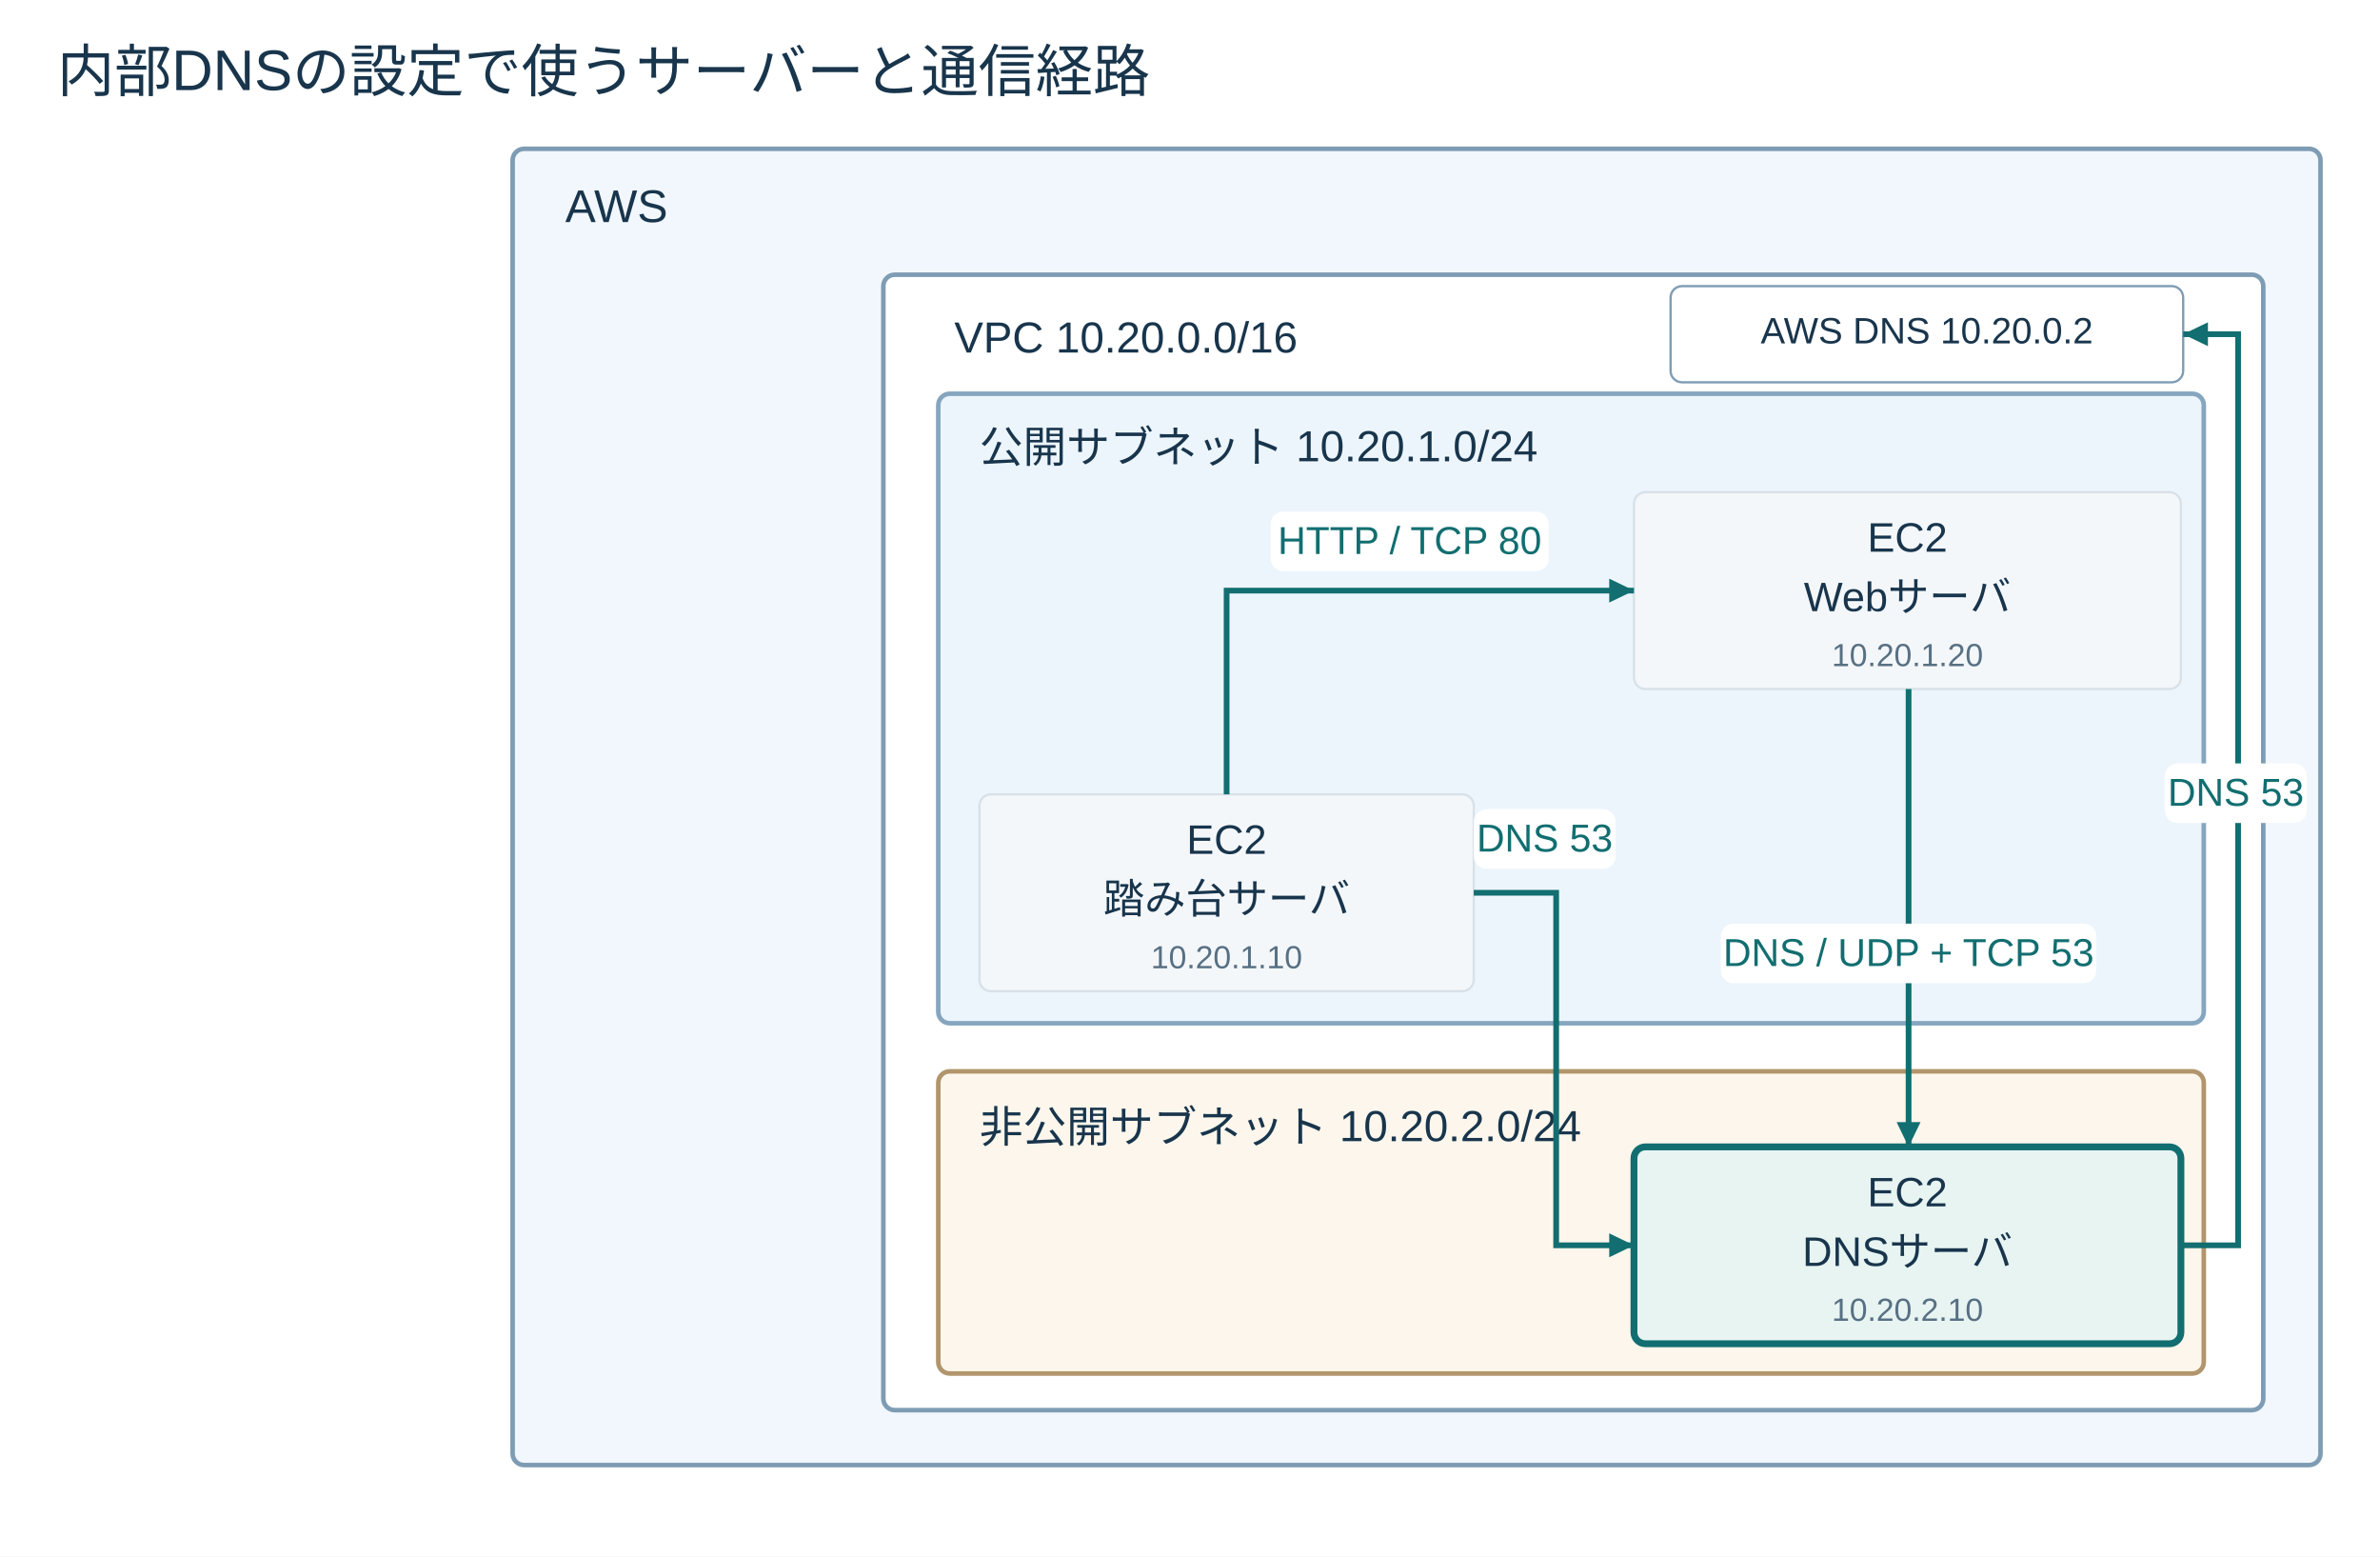
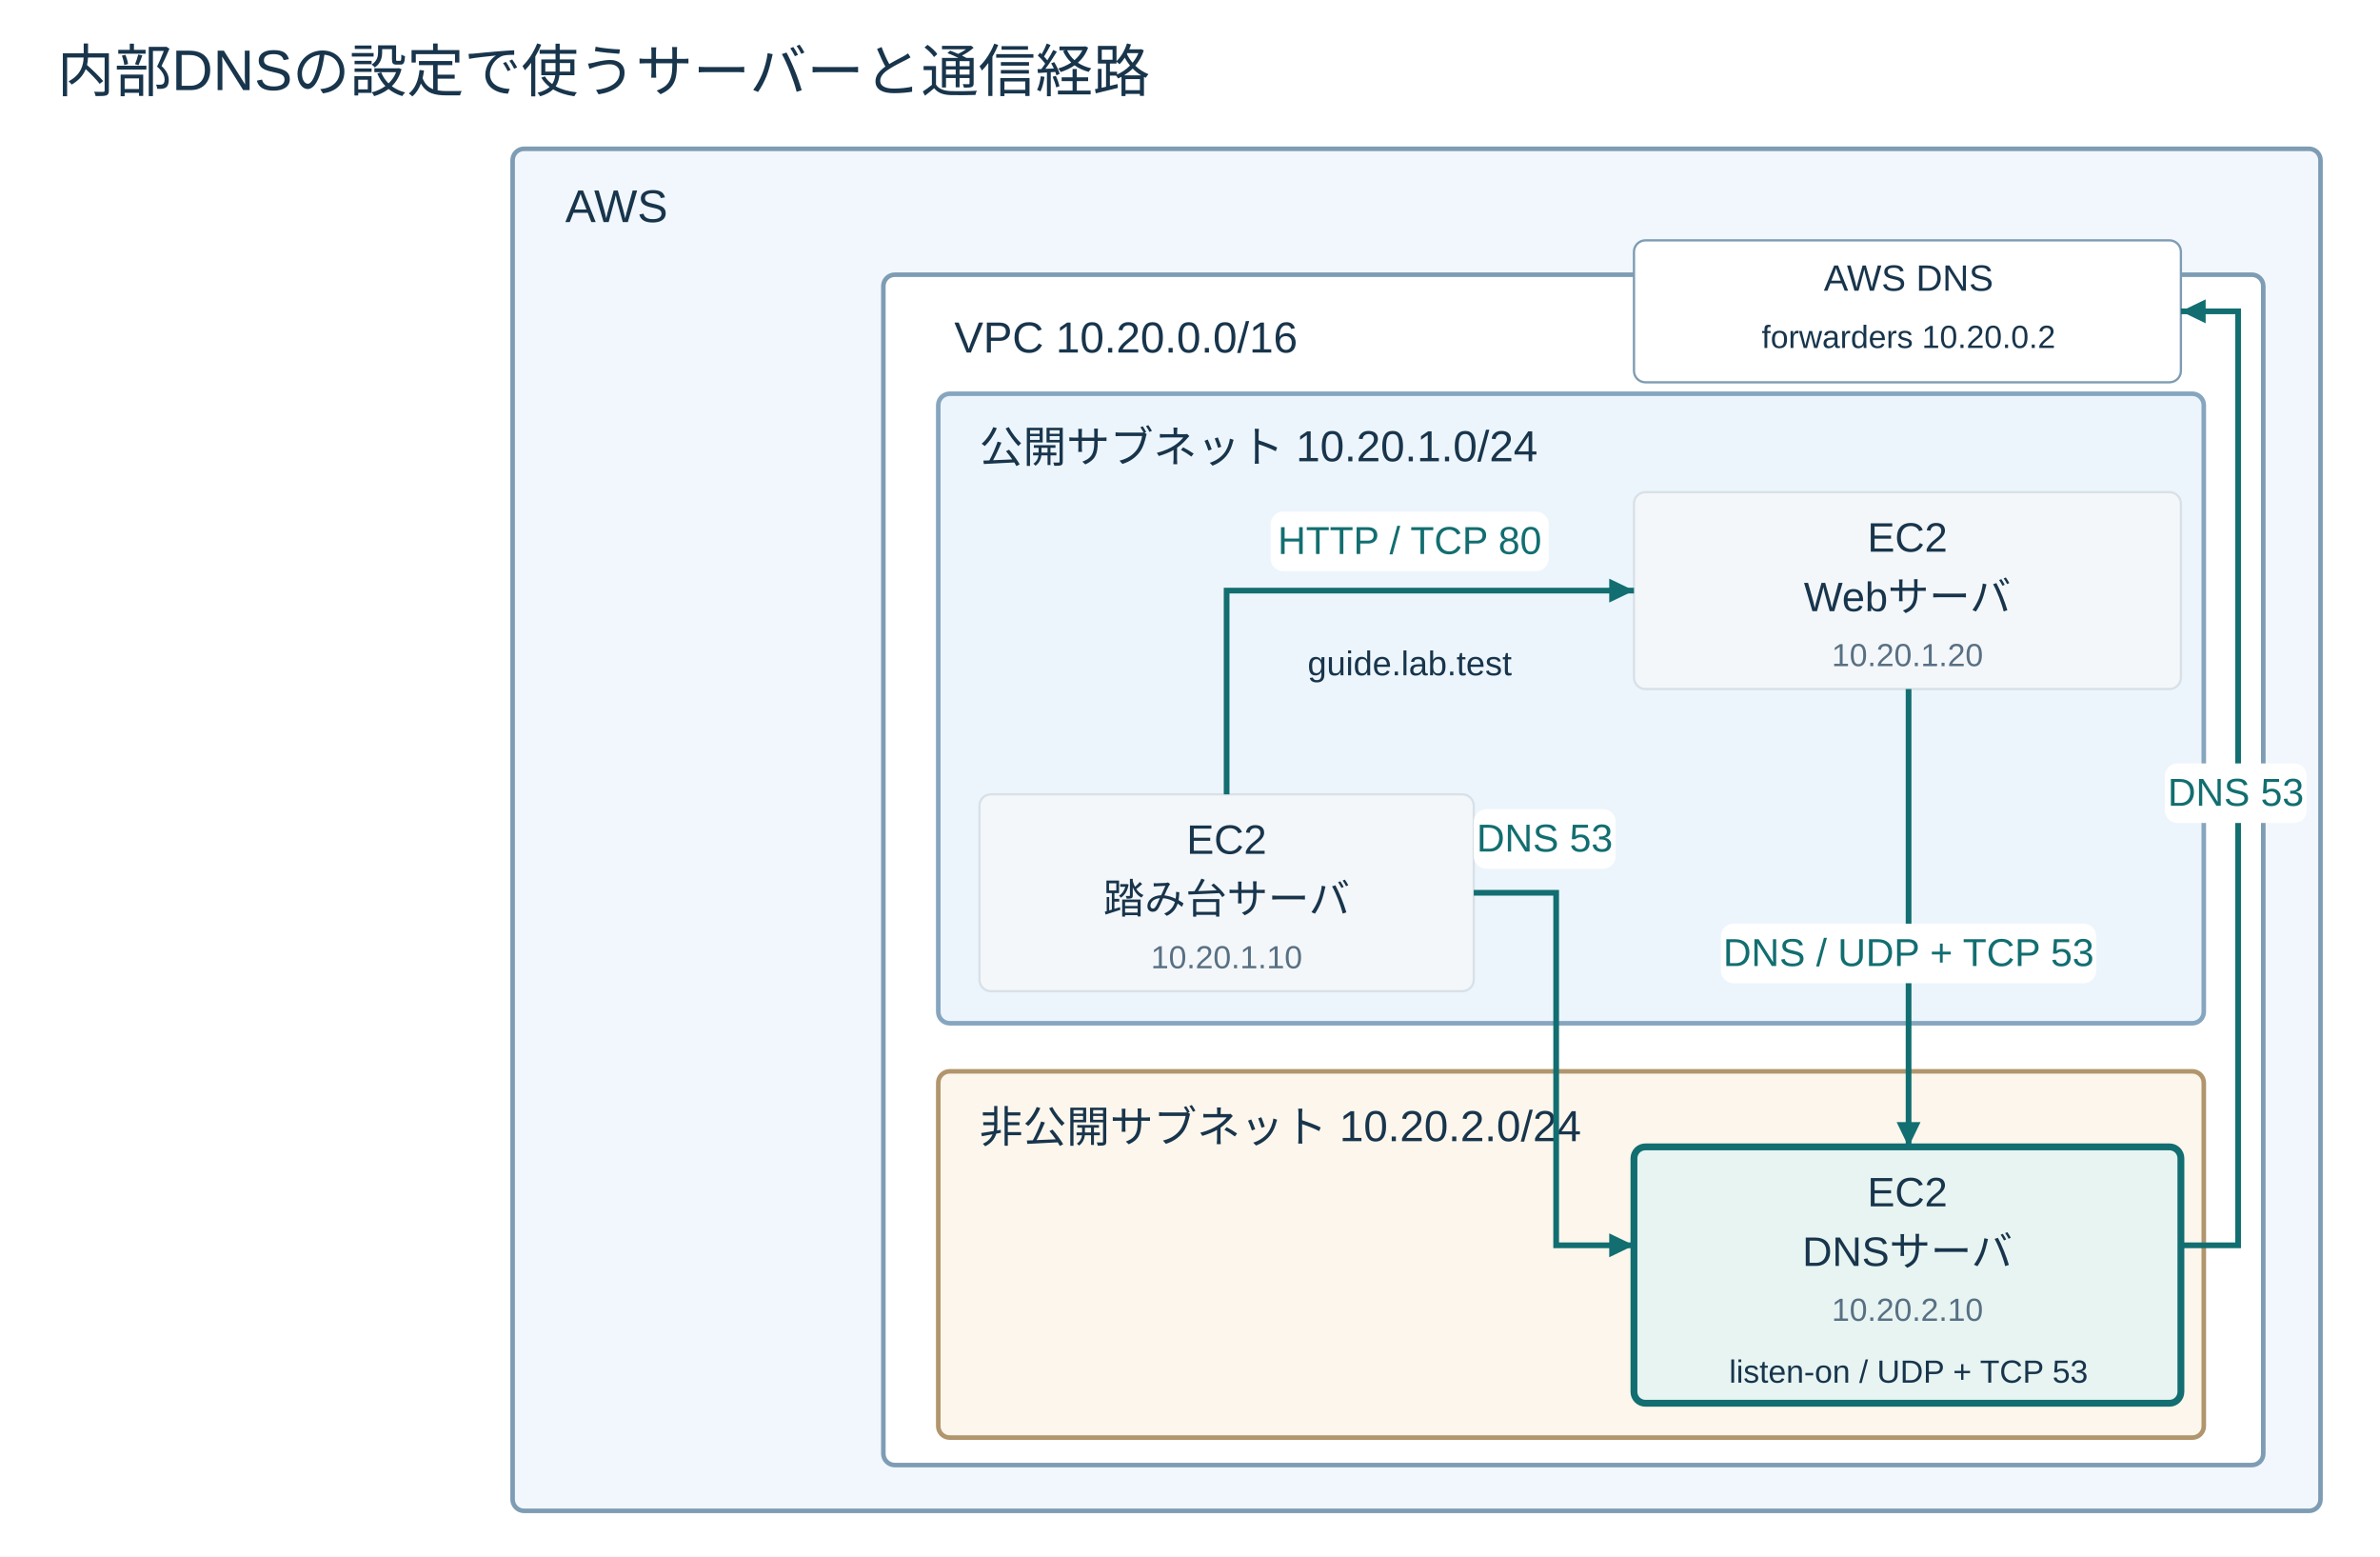
<svg xmlns="http://www.w3.org/2000/svg" width="1040" height="680" viewBox="0 0 1040 680" role="img">
  <rect width="1040" height="680" fill="white" />
  <text x="25" y="40" font-size="25" font-family="Arial,MS Gothic,sans-serif" fill="#18354c">内部DNSの設定で使うサーバーと通信経路</text>
-   <rect x="224" y="65" width="790" height="575" rx="5" fill="#f1f7fc" stroke="#7e9cb3" stroke-width="2" />
+   <rect x="224" y="65" width="790" height="595" rx="5" fill="#f1f7fc" stroke="#7e9cb3" stroke-width="2" />
  <text x="247" y="97" font-size="20" font-family="Arial,MS Gothic,sans-serif" fill="#18354c">AWS</text>
-   <rect x="386" y="120" width="603" height="496" rx="5" fill="white" stroke="#7e9cb3" stroke-width="2" />
+   <rect x="386" y="120" width="603" height="520" rx="5" fill="white" stroke="#7e9cb3" stroke-width="2" />
  <text x="417" y="154" font-size="19" font-family="Arial,MS Gothic,sans-serif" fill="#18354c">VPC  10.20.0.0/16</text>
  <rect x="410" y="172" width="553" height="275" rx="5" fill="#edf5fc" stroke="#86a6bf" stroke-width="2" />
  <text x="428" y="202" font-size="19" font-family="Arial,MS Gothic,sans-serif" fill="#18354c">公開サブネット  10.20.1.0/24</text>
-   <rect x="410" y="468" width="553" height="132" rx="5" fill="#fcf6ec" stroke="#b1956c" stroke-width="2" />
+   <rect x="410" y="468" width="553" height="160" rx="5" fill="#fcf6ec" stroke="#b1956c" stroke-width="2" />
  <text x="428" y="499" font-size="19" font-family="Arial,MS Gothic,sans-serif" fill="#18354c">非公開サブネット  10.20.2.0/24</text>
  <rect x="714" y="215" width="239" height="86" rx="5" fill="#f4f7fa" stroke="#d8e1e8" stroke-width="1" />
  <text x="833.5" y="241" font-size="18" font-family="Arial,MS Gothic,sans-serif" fill="#18354c" text-anchor="middle">EC2</text>
  <text x="833.5" y="267" font-size="18" font-family="Arial,MS Gothic,sans-serif" fill="#18354c" text-anchor="middle">Webサーバ</text>
  <text x="833.5" y="291" font-size="14" font-family="Arial,MS Gothic,sans-serif" fill="#587083" text-anchor="middle">10.20.1.20</text>
  <rect x="428" y="347" width="216" height="86" rx="5" fill="#f4f7fa" stroke="#d8e1e8" stroke-width="1" />
  <text x="536.0" y="373" font-size="18" font-family="Arial,MS Gothic,sans-serif" fill="#18354c" text-anchor="middle">EC2</text>
  <text x="536.0" y="399" font-size="18" font-family="Arial,MS Gothic,sans-serif" fill="#18354c" text-anchor="middle">踏み台サーバ</text>
  <text x="536.0" y="423" font-size="14" font-family="Arial,MS Gothic,sans-serif" fill="#587083" text-anchor="middle">10.20.1.10</text>
-   <rect x="714" y="501" width="239" height="86" rx="5" fill="#e7f4f2" stroke="#126e70" stroke-width="3" />
+   <rect x="714" y="501" width="239" height="112" rx="5" fill="#e7f4f2" stroke="#126e70" stroke-width="3" />
  <text x="833.5" y="527" font-size="18" font-family="Arial,MS Gothic,sans-serif" fill="#18354c" text-anchor="middle">EC2</text>
  <text x="833.5" y="553" font-size="18" font-family="Arial,MS Gothic,sans-serif" fill="#18354c" text-anchor="middle">DNSサーバ</text>
  <text x="833.5" y="577" font-size="14" font-family="Arial,MS Gothic,sans-serif" fill="#587083" text-anchor="middle">10.20.2.10</text>
-   <rect x="730" y="125" width="224" height="42" rx="5" fill="white" stroke="#7e9cb3" stroke-width="1" />
-   <text x="842" y="150" font-size="16" font-family="Arial,MS Gothic,sans-serif" fill="#18354c" text-anchor="middle">AWS DNS  10.20.0.2</text>
+   <text x="834" y="604" font-size="14" font-family="Arial,MS Gothic,sans-serif" fill="#18354c" text-anchor="middle">listen-on / UDP + TCP 53</text>
+   <rect x="714" y="105" width="239" height="62" rx="5" fill="white" stroke="#7e9cb3" stroke-width="1" />
+   <text x="834" y="127" font-size="16" font-family="Arial,MS Gothic,sans-serif" fill="#18354c" text-anchor="middle">AWS DNS</text>
+   <text x="834" y="152" font-size="14" font-family="Arial,MS Gothic,sans-serif" fill="#18354c" text-anchor="middle">forwarders  10.20.0.2</text>
  <polyline points="536,347 536,258 714,258" fill="none" stroke="#126e70" stroke-width="2.5" />
  <polygon points="714.00,258.00 703.19,263.22 703.19,252.78" fill="#126e70" />
  <rect x="555.75" y="224" width="120.5" height="25" rx="5" fill="white" stroke="white" stroke-width="1" />
  <text x="616" y="242" font-size="17" font-family="Arial,MS Gothic,sans-serif" fill="#126e70" text-anchor="middle">HTTP / TCP 80</text>
+   <text x="616" y="295" font-size="15" font-family="Arial,MS Gothic,sans-serif" fill="#18354c" text-anchor="middle">guide.lab.test</text>
  <polyline points="644,390 680,390 680,544 714,544" fill="none" stroke="#126e70" stroke-width="2.5" />
  <polygon points="714.00,544.00 703.19,549.22 703.19,538.78" fill="#126e70" />
  <rect x="644.5" y="354" width="61.0" height="25" rx="5" fill="white" stroke="white" stroke-width="1" />
  <text x="675" y="372" font-size="17" font-family="Arial,MS Gothic,sans-serif" fill="#126e70" text-anchor="middle">DNS 53</text>
  <polyline points="834,301 834,501" fill="none" stroke="#126e70" stroke-width="2.5" />
  <polygon points="834.00,501.00 828.78,490.19 839.22,490.19" fill="#126e70" />
  <rect x="752.5" y="404" width="163.0" height="25" rx="5" fill="white" stroke="white" stroke-width="1" />
  <text x="834" y="422" font-size="17" font-family="Arial,MS Gothic,sans-serif" fill="#126e70" text-anchor="middle">DNS / UDP + TCP 53</text>
-   <polyline points="953,544 978,544 978,146 954,146" fill="none" stroke="#126e70" stroke-width="2.5" />
-   <polygon points="954.00,146.00 964.81,140.78 964.81,151.22" fill="#126e70" />
+   <polyline points="953,544 978,544 978,136 953,136" fill="none" stroke="#126e70" stroke-width="2.5" />
+   <polygon points="953.00,136.00 963.81,130.78 963.81,141.22" fill="#126e70" />
  <rect x="946.5" y="334" width="61.0" height="25" rx="5" fill="white" stroke="white" stroke-width="1" />
  <text x="977" y="352" font-size="17" font-family="Arial,MS Gothic,sans-serif" fill="#126e70" text-anchor="middle">DNS 53</text>
</svg>
